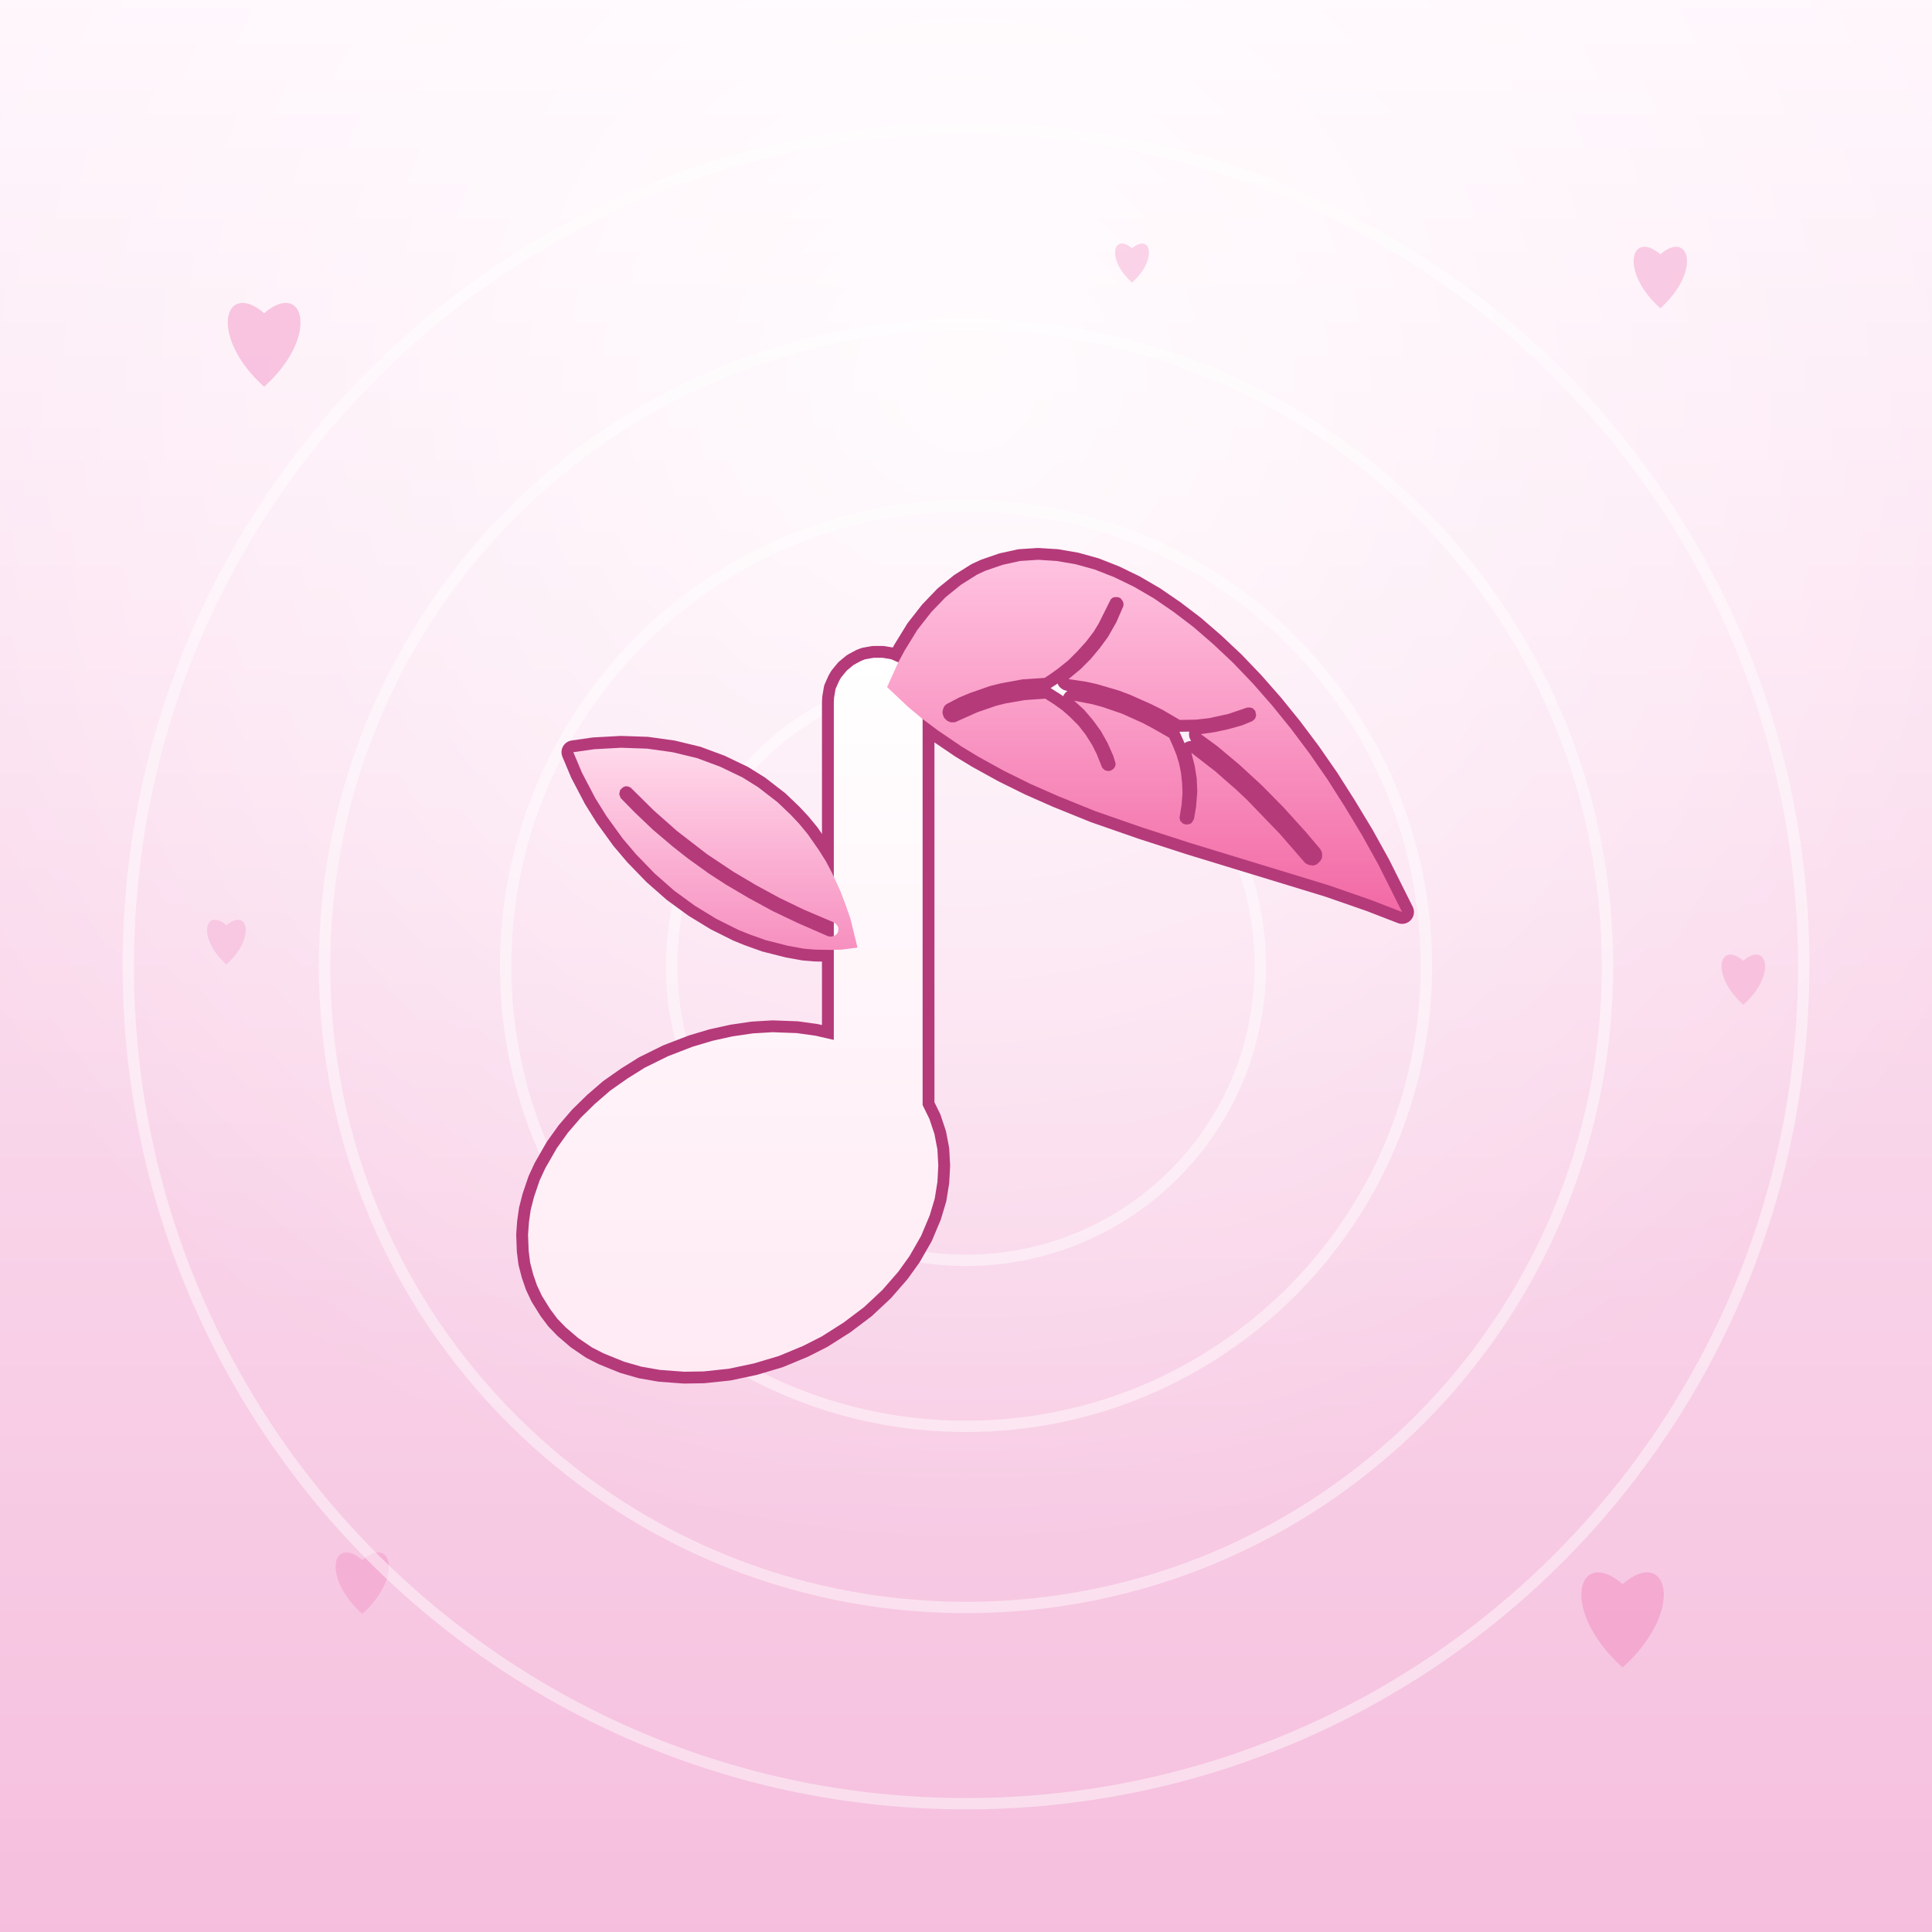
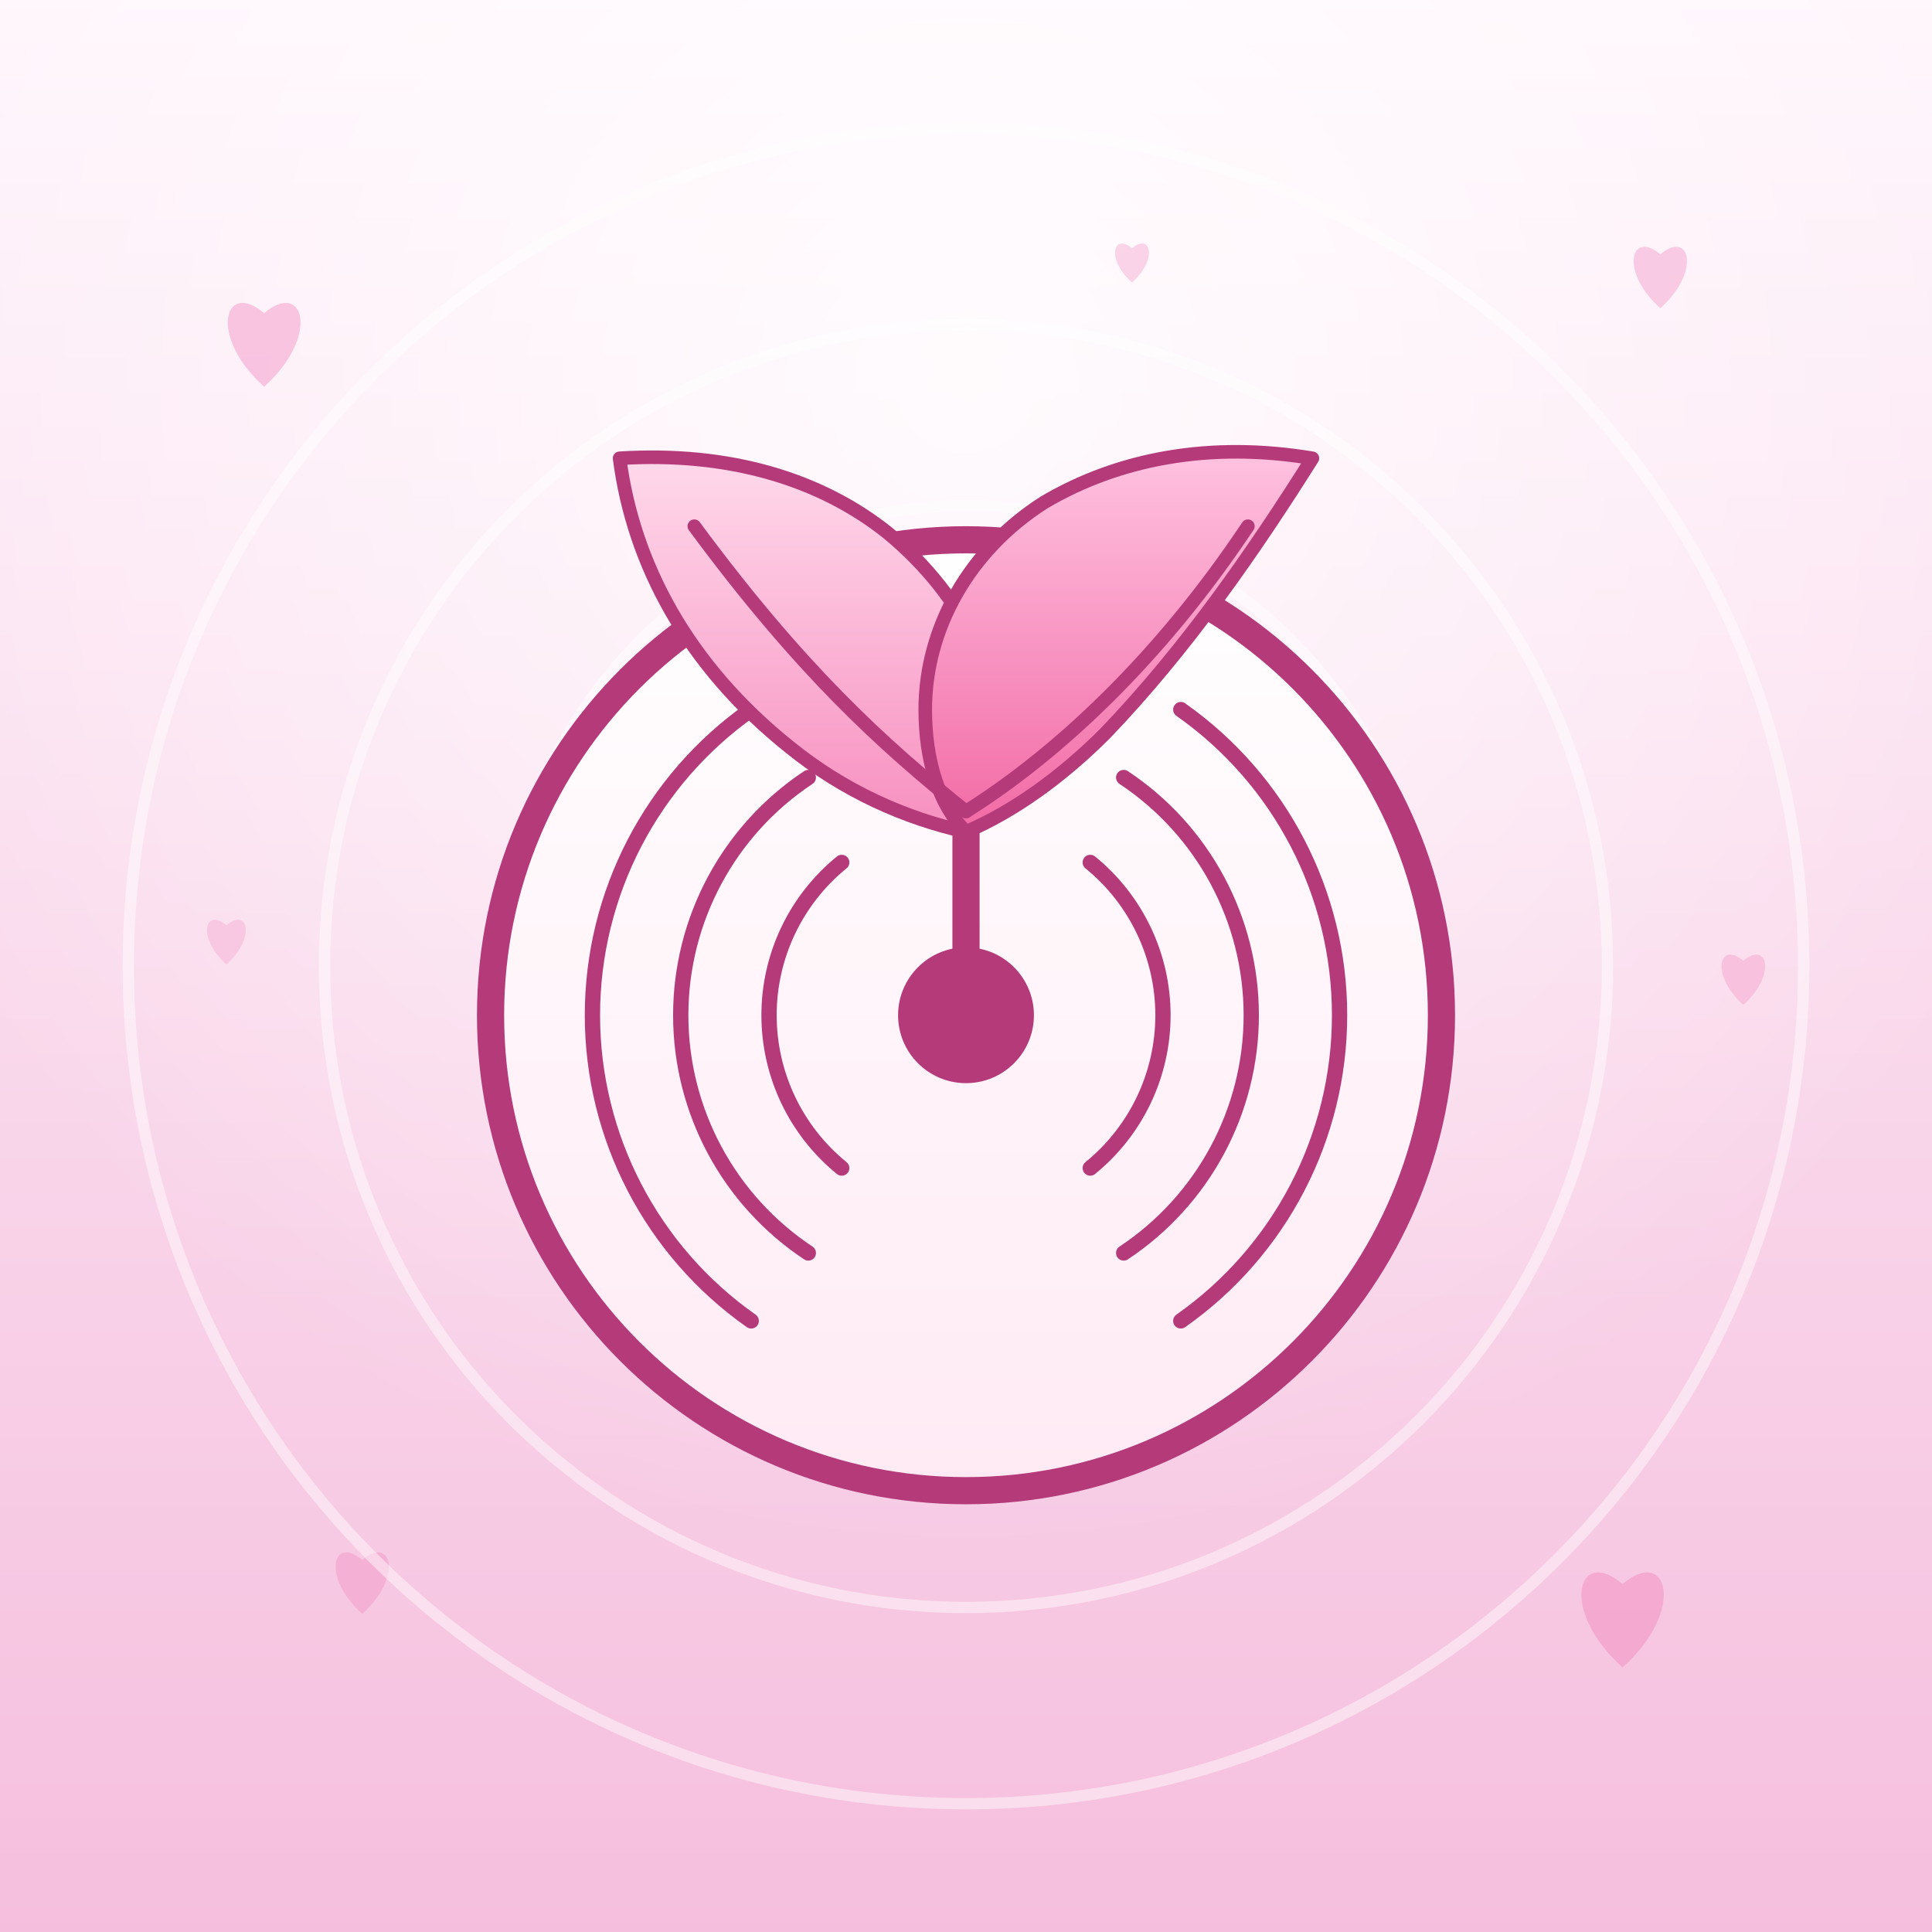
<svg xmlns="http://www.w3.org/2000/svg" viewBox="0 0 512 512" width="512" height="512" role="img" aria-label="Natune - Marin Kitagawa">
  <defs>
    <linearGradient id="bg" x1="0" y1="0" x2="0" y2="1">
      <stop offset="0" stop-color="#FFF6FC" />
      <stop offset="1" stop-color="#F5BEDD" />
    </linearGradient>
    <radialGradient id="glow" cx="0.5" cy="0.2" r="0.6">
      <stop offset="0" stop-color="#FFFFFF" stop-opacity="0.8" />
      <stop offset="1" stop-color="#FFFFFF" stop-opacity="0.0" />
    </radialGradient>
    <linearGradient id="n" x1="0" y1="0" x2="0" y2="1">
      <stop offset="0" stop-color="#FFFFFF" />
      <stop offset="1" stop-color="#FFEAF4" />
    </linearGradient>
    <linearGradient id="s" x1="0" y1="0" x2="0" y2="1">
      <stop offset="0" stop-color="#FFD9EB" />
      <stop offset="1" stop-color="#F78FBF" />
    </linearGradient>
    <linearGradient id="l" x1="0" y1="0" x2="0" y2="1">
      <stop offset="0" stop-color="#FFC2E0" />
      <stop offset="1" stop-color="#F26AA5" />
    </linearGradient>
  </defs>
  <rect width="512" height="512" fill="url(#bg)" />
  <rect width="512" height="512" fill="url(#glow)" />
  <path transform="translate(70 92) scale(30)" d="M0 0.35 C-0.5 -0.1 -0.35 -0.6 0 -0.3 C0.35 -0.6 0.5 -0.1 0 0.35 Z" fill="#F28CC1" fill-opacity="0.45" />
  <path transform="translate(440 74) scale(22)" d="M0 0.35 C-0.5 -0.1 -0.35 -0.6 0 -0.3 C0.35 -0.6 0.5 -0.1 0 0.35 Z" fill="#F28CC1" fill-opacity="0.4" />
  <path transform="translate(96 420) scale(22)" d="M0 0.35 C-0.5 -0.1 -0.35 -0.6 0 -0.3 C0.35 -0.6 0.5 -0.1 0 0.35 Z" fill="#F28CC1" fill-opacity="0.4" />
  <path transform="translate(430 430) scale(34)" d="M0 0.35 C-0.5 -0.1 -0.35 -0.6 0 -0.3 C0.35 -0.6 0.5 -0.1 0 0.35 Z" fill="#F28CC1" fill-opacity="0.5" />
  <path transform="translate(300 70) scale(14)" d="M0 0.35 C-0.5 -0.1 -0.35 -0.6 0 -0.3 C0.35 -0.6 0.5 -0.1 0 0.35 Z" fill="#F28CC1" fill-opacity="0.35" />
  <path transform="translate(60 250) scale(16)" d="M0 0.35 C-0.5 -0.1 -0.35 -0.6 0 -0.3 C0.35 -0.6 0.5 -0.1 0 0.35 Z" fill="#F28CC1" fill-opacity="0.3" />
  <path transform="translate(462 260) scale(18)" d="M0 0.35 C-0.5 -0.1 -0.35 -0.6 0 -0.3 C0.35 -0.6 0.5 -0.1 0 0.35 Z" fill="#F28CC1" fill-opacity="0.35" />
  <circle cx="256" cy="256" r="78" fill="none" stroke="#FFFFFF" stroke-opacity="0.45" stroke-width="3" />
  <circle cx="256" cy="256" r="122" fill="none" stroke="#FFFFFF" stroke-opacity="0.45" stroke-width="3" />
  <circle cx="256" cy="256" r="170" fill="none" stroke="#FFFFFF" stroke-opacity="0.45" stroke-width="3" />
  <circle cx="256" cy="256" r="222" fill="none" stroke="#FFFFFF" stroke-opacity="0.45" stroke-width="3" />
-   <g transform="translate(34.28 56.58) scale(0.784404)">
-     <g fill="#B53A7A" stroke="#B53A7A" stroke-width="8" stroke-linejoin="round">
-       <path d="M268.0,165.0 L267.7,162.1 L266.9,159.3 L266.2,157.9 L264.6,155.5 L262.5,153.4 L260.1,151.8 L257.4,150.6 L254.5,150.1 L251.5,150.1 L248.6,150.6 L247.3,151.1 L244.7,152.5 L242.4,154.4 L240.5,156.7 L239.8,157.9 L238.6,160.6 L238.1,163.5 L238.0,165.0 L238.0,279.2 L231.9,277.8 L225.5,276.9 L217.3,276.6 L210.6,277.0 L203.8,278.0 L197.0,279.5 L190.3,281.5 L182.0,284.7 L174.1,288.6 L168.2,292.3 L162.5,296.3 L157.3,300.8 L152.5,305.5 L148.2,310.5 L144.4,315.8 L140.5,322.6 L138.6,326.7 L136.7,332.3 L135.6,336.6 L135.0,340.8 L134.7,345.0 L134.9,350.4 L135.4,354.4 L136.4,358.3 L137.7,362.1 L139.4,365.7 L142.2,370.2 L144.6,373.4 L147.4,376.3 L151.6,379.9 L156.3,383.1 L160.2,385.1 L167.1,387.9 L173.0,389.6 L179.3,390.7 L187.4,391.3 L194.0,391.2 L202.5,390.3 L211.0,388.5 L219.4,386.0 L227.6,382.6 L233.9,379.4 L241.3,374.7 L248.2,369.5 L254.4,363.7 L259.8,357.5 L263.6,352.2 L267.5,345.4 L270.4,338.5 L272.1,332.8 L273.0,327.2 L273.3,321.7 L273.0,316.2 L272.0,311.0 L270.3,305.9 L268.0,301.2 Z" />
-       <path d="M246.0,248.0 L243.6,238.2 L242.0,233.6 L240.3,229.1 L237.4,222.8 L235.3,218.8 L232.9,215.0 L229.2,209.7 L226.4,206.3 L223.5,203.2 L219.0,198.9 L212.4,193.8 L207.1,190.5 L199.6,186.9 L191.8,184.0 L183.5,182.0 L174.9,180.8 L166.1,180.5 L157.0,181.0 L150.0,182.0 L152.9,188.9 L157.4,197.5 L161.2,203.6 L166.7,211.2 L171.2,216.5 L177.5,223.0 L184.1,228.8 L191.1,233.9 L198.3,238.3 L205.7,242.0 L209.4,243.5 L215.0,245.5 L222.5,247.4 L228.0,248.4 L231.7,248.7 L237.2,248.8 L240.7,248.7 ZM238.0,239.5 L238.8,240.1 L239.4,240.9 L239.6,241.8 L239.4,242.8 L238.9,243.6 L238.0,244.1 L237.1,244.3 L236.1,244.2 L225.8,239.7 L217.4,235.7 L209.3,231.3 L201.5,226.7 L195.8,223.0 L188.7,217.9 L183.5,213.8 L176.9,208.2 L170.7,202.3 L166.0,197.5 L165.5,196.2 L165.8,194.8 L166.7,193.9 L167.6,193.5 L168.6,193.6 L169.4,194.0 L177.2,201.7 L185.0,208.6 L195.1,216.4 L204.1,222.4 L211.7,226.9 L219.6,231.2 L227.9,235.2 Z" fill-rule="evenodd" />
-       <path d="M256.0,160.0 L263.0,166.6 L267.9,170.7 L273.1,174.6 L281.2,180.1 L286.8,183.5 L295.5,188.3 L304.4,192.7 L313.7,196.8 L326.3,201.9 L342.4,207.5 L358.5,212.7 L405.3,227.0 L419.4,231.9 L430.0,236.0 L422.1,220.2 L416.5,210.1 L410.7,200.5 L404.8,191.2 L398.7,182.4 L392.4,174.0 L386.0,166.1 L379.5,158.7 L372.9,151.8 L366.2,145.5 L359.5,139.7 L352.8,134.6 L346.1,130.0 L339.4,126.1 L332.8,122.9 L326.2,120.3 L319.7,118.5 L313.3,117.4 L307.0,117.0 L300.9,117.4 L295.0,118.7 L289.2,120.7 L286.4,122.0 L281.0,125.4 L275.8,129.6 L270.9,134.7 L266.2,140.7 L261.9,147.7 L259.8,151.6 ZM317.3,157.3 L323.3,158.2 L326.9,159.0 L334.4,161.2 L338.1,162.6 L345.3,165.8 L349.1,167.7 L354.9,171.1 L360.4,171.0 L364.8,170.5 L371.2,169.1 L377.7,166.9 L378.7,166.9 L379.6,167.2 L380.4,168.1 L380.7,169.6 L380.3,170.7 L379.4,171.5 L376.0,172.9 L371.4,174.2 L366.8,175.2 L362.0,175.9 L367.6,180.0 L375.0,186.2 L382.5,193.1 L390.0,200.7 L397.5,209.0 L402.4,214.8 L402.9,215.8 L403.0,216.8 L402.9,217.8 L402.4,218.7 L401.2,219.9 L399.9,220.3 L398.5,220.1 L397.3,219.5 L388.6,209.5 L377.6,198.1 L374.0,194.7 L366.8,188.4 L358.8,182.2 L359.9,186.5 L360.6,190.8 L360.8,195.2 L360.4,200.4 L359.7,204.5 L359.1,205.6 L358.6,206.1 L357.7,206.4 L356.7,206.4 L355.8,206.0 L355.0,205.1 L354.8,204.1 L355.5,199.8 L355.8,195.9 L355.7,192.8 L355.3,189.0 L354.7,186.0 L353.8,183.0 L352.6,180.0 L351.3,177.1 L345.7,173.9 L342.3,172.1 L335.4,169.0 L328.7,166.7 L325.4,165.8 L319.2,164.6 L322.5,167.6 L325.5,171.1 L328.2,174.8 L330.5,178.9 L332.4,183.2 L333.2,185.8 L333.1,186.7 L332.6,187.5 L331.8,188.1 L330.8,188.4 L329.6,188.1 L328.7,187.3 L326.8,182.6 L325.3,179.6 L323.1,176.1 L320.6,172.9 L317.7,170.0 L315.2,167.8 L312.4,165.8 L309.4,163.9 L302.5,164.4 L296.1,165.5 L292.9,166.3 L286.5,168.5 L278.9,171.9 L277.5,171.9 L276.3,171.4 L275.3,170.4 L274.9,169.5 L274.7,168.5 L274.9,167.5 L275.3,166.5 L276.0,165.8 L280.4,163.5 L284.0,162.0 L290.9,159.6 L294.6,158.7 L301.7,157.4 L309.2,156.9 L310.9,155.8 L313.7,153.8 L317.2,151.0 L320.3,147.9 L323.2,144.7 L325.8,141.3 L327.5,138.5 L331.6,130.3 L332.4,129.7 L333.1,129.6 L333.9,129.6 L334.8,129.9 L335.7,131.1 L335.9,132.0 L335.8,132.7 L333.5,138.0 L330.6,143.1 L327.8,146.9 L324.7,150.6 L321.4,153.9 Z" fill-rule="evenodd" />
+   <g transform="translate(25.6 17.05) scale(0.9)" stroke-linecap="round" stroke-linejoin="round">
+     <circle cx="256" cy="280" r="140" fill="url(#n)" stroke="#B53A7A" stroke-width="8" />
+     <g fill="none" stroke="#B53A7A" stroke-width="4.5">
+       <path d="M192.754 190 A110 110 0 0 0 192.754 370" />
+       <path d="M319.246 190 A110 110 0 0 1 319.246 370" />
+       <path d="M209.57 210 A84 84 0 0 0 209.57 350" />
+       <path d="M302.43 210 A84 84 0 0 1 302.43 350" />
+       <path d="M219.41 235 A58 58 0 0 0 219.41 325" />
+       <path d="M292.59 235 A58 58 0 0 1 292.59 325" />
    </g>
-     <path d="M268.0,165.0 L267.7,162.1 L266.9,159.3 L266.2,157.9 L264.6,155.5 L262.5,153.4 L260.1,151.8 L257.4,150.6 L254.5,150.1 L251.5,150.1 L248.6,150.6 L247.3,151.1 L244.7,152.5 L242.4,154.4 L240.5,156.7 L239.8,157.9 L238.6,160.6 L238.1,163.5 L238.0,165.0 L238.0,279.2 L231.9,277.8 L225.5,276.9 L217.3,276.6 L210.6,277.0 L203.8,278.0 L197.0,279.5 L190.3,281.5 L182.0,284.7 L174.1,288.6 L168.2,292.3 L162.5,296.3 L157.3,300.8 L152.5,305.5 L148.2,310.5 L144.4,315.8 L140.5,322.6 L138.6,326.7 L136.7,332.3 L135.6,336.6 L135.0,340.8 L134.7,345.0 L134.9,350.4 L135.4,354.4 L136.4,358.3 L137.7,362.1 L139.4,365.7 L142.2,370.2 L144.6,373.4 L147.4,376.3 L151.6,379.9 L156.3,383.1 L160.2,385.1 L167.1,387.9 L173.0,389.6 L179.3,390.7 L187.4,391.3 L194.0,391.2 L202.5,390.3 L211.0,388.5 L219.4,386.0 L227.6,382.6 L233.9,379.4 L241.3,374.7 L248.2,369.5 L254.4,363.7 L259.8,357.5 L263.6,352.2 L267.5,345.4 L270.4,338.5 L272.1,332.8 L273.0,327.2 L273.3,321.7 L273.0,316.2 L272.0,311.0 L270.3,305.9 L268.0,301.2 Z" fill="url(#n)" />
-     <path d="M246.0,248.0 L243.6,238.2 L242.0,233.6 L240.3,229.1 L237.4,222.8 L235.3,218.8 L232.9,215.0 L229.2,209.7 L226.4,206.3 L223.5,203.2 L219.0,198.9 L212.4,193.8 L207.1,190.5 L199.6,186.9 L191.8,184.0 L183.5,182.0 L174.9,180.8 L166.1,180.5 L157.0,181.0 L150.0,182.0 L152.9,188.9 L157.4,197.5 L161.2,203.6 L166.7,211.2 L171.2,216.5 L177.5,223.0 L184.1,228.8 L191.1,233.9 L198.3,238.3 L205.7,242.0 L209.4,243.5 L215.0,245.5 L222.5,247.4 L228.0,248.4 L231.7,248.7 L237.2,248.8 L240.7,248.7 ZM238.0,239.5 L238.8,240.1 L239.4,240.9 L239.6,241.8 L239.4,242.8 L238.9,243.6 L238.0,244.1 L237.1,244.3 L236.1,244.2 L225.8,239.7 L217.4,235.7 L209.3,231.3 L201.5,226.7 L195.8,223.0 L188.7,217.9 L183.5,213.8 L176.9,208.2 L170.7,202.3 L166.0,197.5 L165.5,196.2 L165.8,194.8 L166.7,193.9 L167.6,193.5 L168.6,193.6 L169.4,194.0 L177.2,201.7 L185.0,208.6 L195.1,216.4 L204.1,222.4 L211.7,226.9 L219.6,231.2 L227.9,235.2 Z" fill="url(#s)" fill-rule="evenodd" />
-     <path d="M256.0,160.0 L263.0,166.6 L267.9,170.7 L273.1,174.6 L281.2,180.1 L286.8,183.5 L295.5,188.3 L304.4,192.7 L313.7,196.8 L326.3,201.9 L342.4,207.5 L358.5,212.7 L405.3,227.0 L419.4,231.9 L430.0,236.0 L422.1,220.2 L416.5,210.1 L410.7,200.5 L404.8,191.2 L398.7,182.4 L392.4,174.0 L386.0,166.1 L379.5,158.7 L372.9,151.8 L366.2,145.5 L359.5,139.7 L352.8,134.6 L346.1,130.0 L339.4,126.1 L332.8,122.9 L326.2,120.3 L319.7,118.5 L313.3,117.4 L307.0,117.0 L300.9,117.4 L295.0,118.7 L289.2,120.7 L286.4,122.0 L281.0,125.4 L275.8,129.6 L270.9,134.7 L266.2,140.7 L261.9,147.7 L259.8,151.6 ZM317.3,157.3 L323.3,158.2 L326.9,159.0 L334.4,161.2 L338.1,162.6 L345.3,165.8 L349.1,167.7 L354.9,171.1 L360.4,171.0 L364.8,170.5 L371.2,169.1 L377.7,166.9 L378.7,166.9 L379.6,167.2 L380.4,168.1 L380.7,169.6 L380.3,170.7 L379.4,171.5 L376.0,172.9 L371.4,174.2 L366.8,175.2 L362.0,175.9 L367.6,180.0 L375.0,186.2 L382.5,193.1 L390.0,200.7 L397.5,209.0 L402.4,214.8 L402.9,215.8 L403.0,216.8 L402.9,217.8 L402.4,218.7 L401.2,219.9 L399.9,220.3 L398.5,220.1 L397.3,219.5 L388.6,209.5 L377.6,198.1 L374.0,194.7 L366.8,188.4 L358.8,182.2 L359.9,186.5 L360.6,190.8 L360.8,195.2 L360.4,200.4 L359.7,204.5 L359.1,205.6 L358.6,206.1 L357.7,206.4 L356.7,206.4 L355.8,206.0 L355.0,205.1 L354.8,204.1 L355.5,199.8 L355.8,195.9 L355.7,192.8 L355.3,189.0 L354.7,186.0 L353.8,183.0 L352.6,180.0 L351.3,177.1 L345.7,173.9 L342.3,172.1 L335.4,169.0 L328.7,166.7 L325.4,165.8 L319.2,164.6 L322.5,167.6 L325.5,171.1 L328.2,174.8 L330.5,178.9 L332.4,183.2 L333.2,185.8 L333.1,186.7 L332.6,187.5 L331.8,188.1 L330.8,188.4 L329.6,188.1 L328.7,187.3 L326.8,182.6 L325.3,179.6 L323.1,176.1 L320.6,172.9 L317.7,170.0 L315.2,167.8 L312.4,165.8 L309.4,163.9 L302.5,164.4 L296.1,165.5 L292.9,166.3 L286.5,168.5 L278.9,171.9 L277.5,171.9 L276.3,171.4 L275.3,170.4 L274.9,169.5 L274.7,168.5 L274.9,167.5 L275.3,166.5 L276.0,165.8 L280.4,163.5 L284.0,162.0 L290.9,159.6 L294.6,158.7 L301.7,157.4 L309.2,156.9 L310.9,155.8 L313.7,153.8 L317.2,151.0 L320.3,147.9 L323.2,144.7 L325.8,141.3 L327.5,138.5 L331.6,130.3 L332.4,129.7 L333.1,129.6 L333.9,129.6 L334.8,129.9 L335.7,131.1 L335.9,132.0 L335.8,132.7 L333.5,138.0 L330.6,143.1 L327.8,146.9 L324.7,150.6 L321.4,153.9 Z" fill="url(#l)" fill-rule="evenodd" />
+     <path d="M256 281 L256 226" fill="none" stroke="#B53A7A" stroke-width="8" />
+     <path d="M256 226 C238 222 220 214 204 201 C174 177 158 147 154 116 C186 114 213 122 233 138 C256 157 268 183 267 208 C267 216 263 222 256 226 Z" fill="url(#s)" stroke="#B53A7A" stroke-width="4" />
+     <path d="M256 226 C270 220 284 210 297 197 C321 172 341 143 358 116 C328 111 301 116 279 129 C257 143 244 166 244 190 C244 205 248 218 256 226 Z" fill="url(#l)" stroke="#B53A7A" stroke-width="4" />
+     <g fill="none" stroke="#B53A7A" stroke-width="4">
+       <path d="M256 220 C231 200 207 178 176 136" />
+       <path d="M256 220 C283 203 313 175 339 136" />
+     </g>
+     <circle cx="256" cy="280" r="20" fill="#B53A7A" />
  </g>
</svg>
